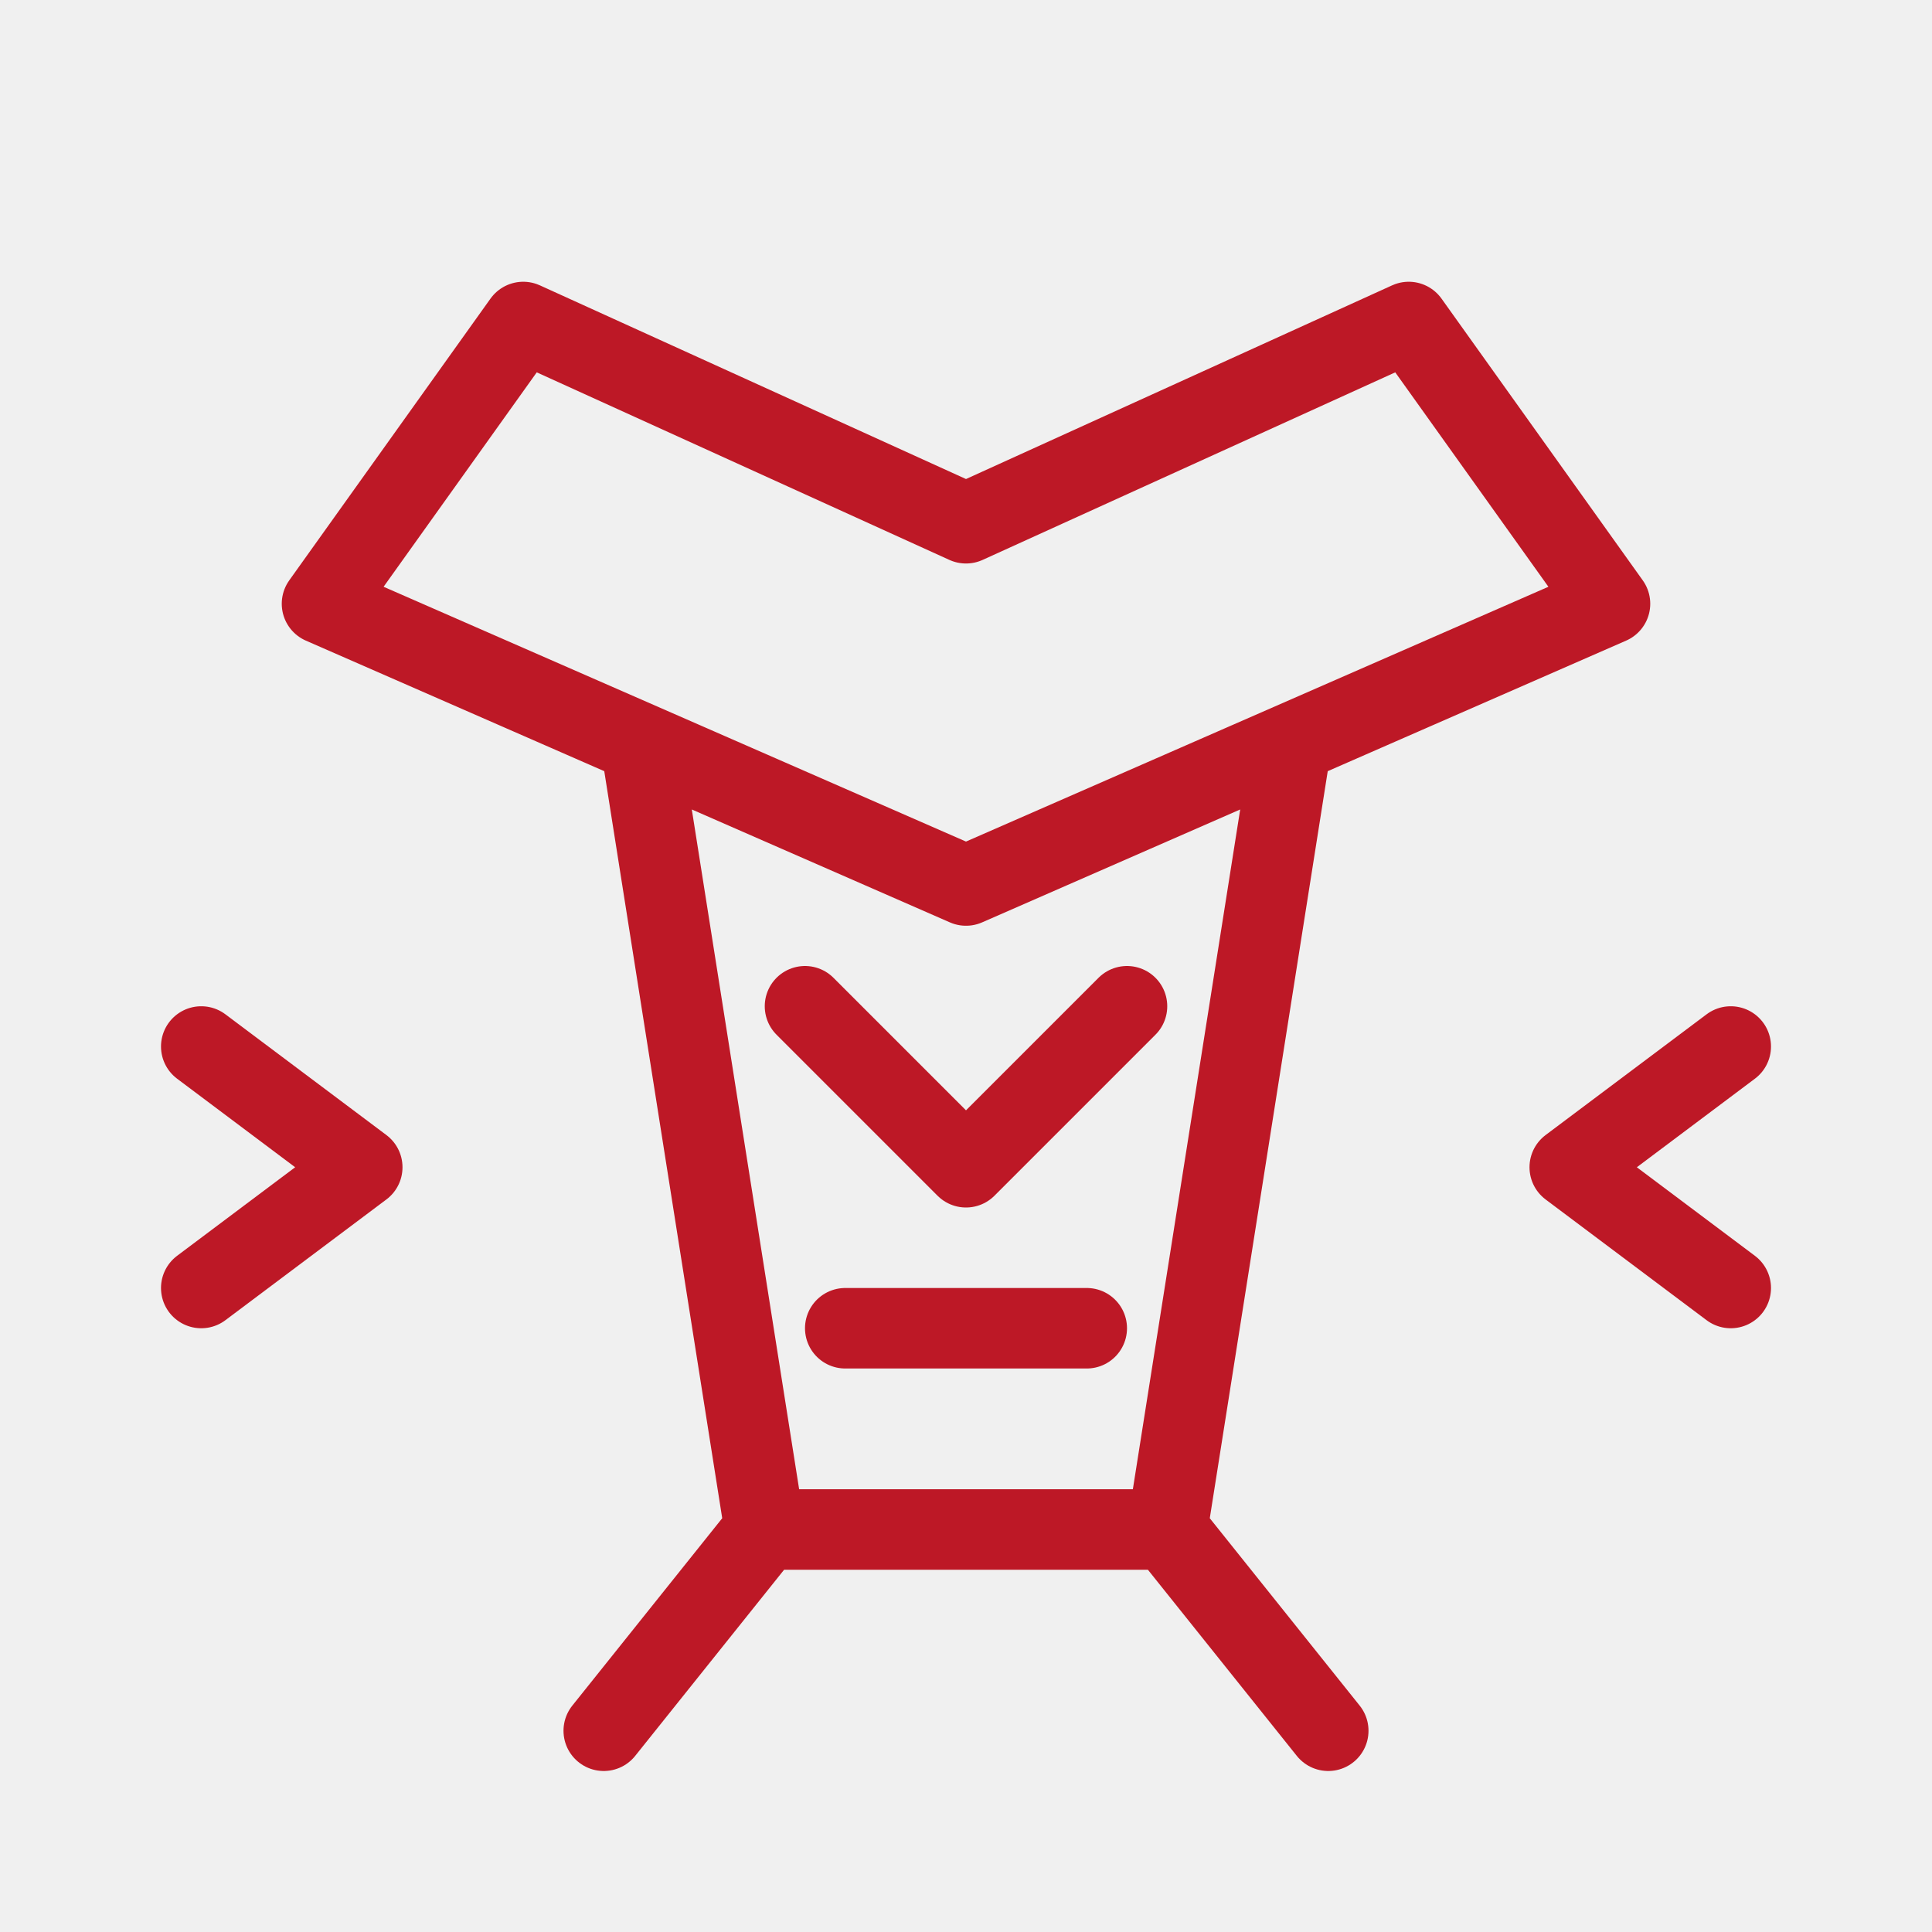
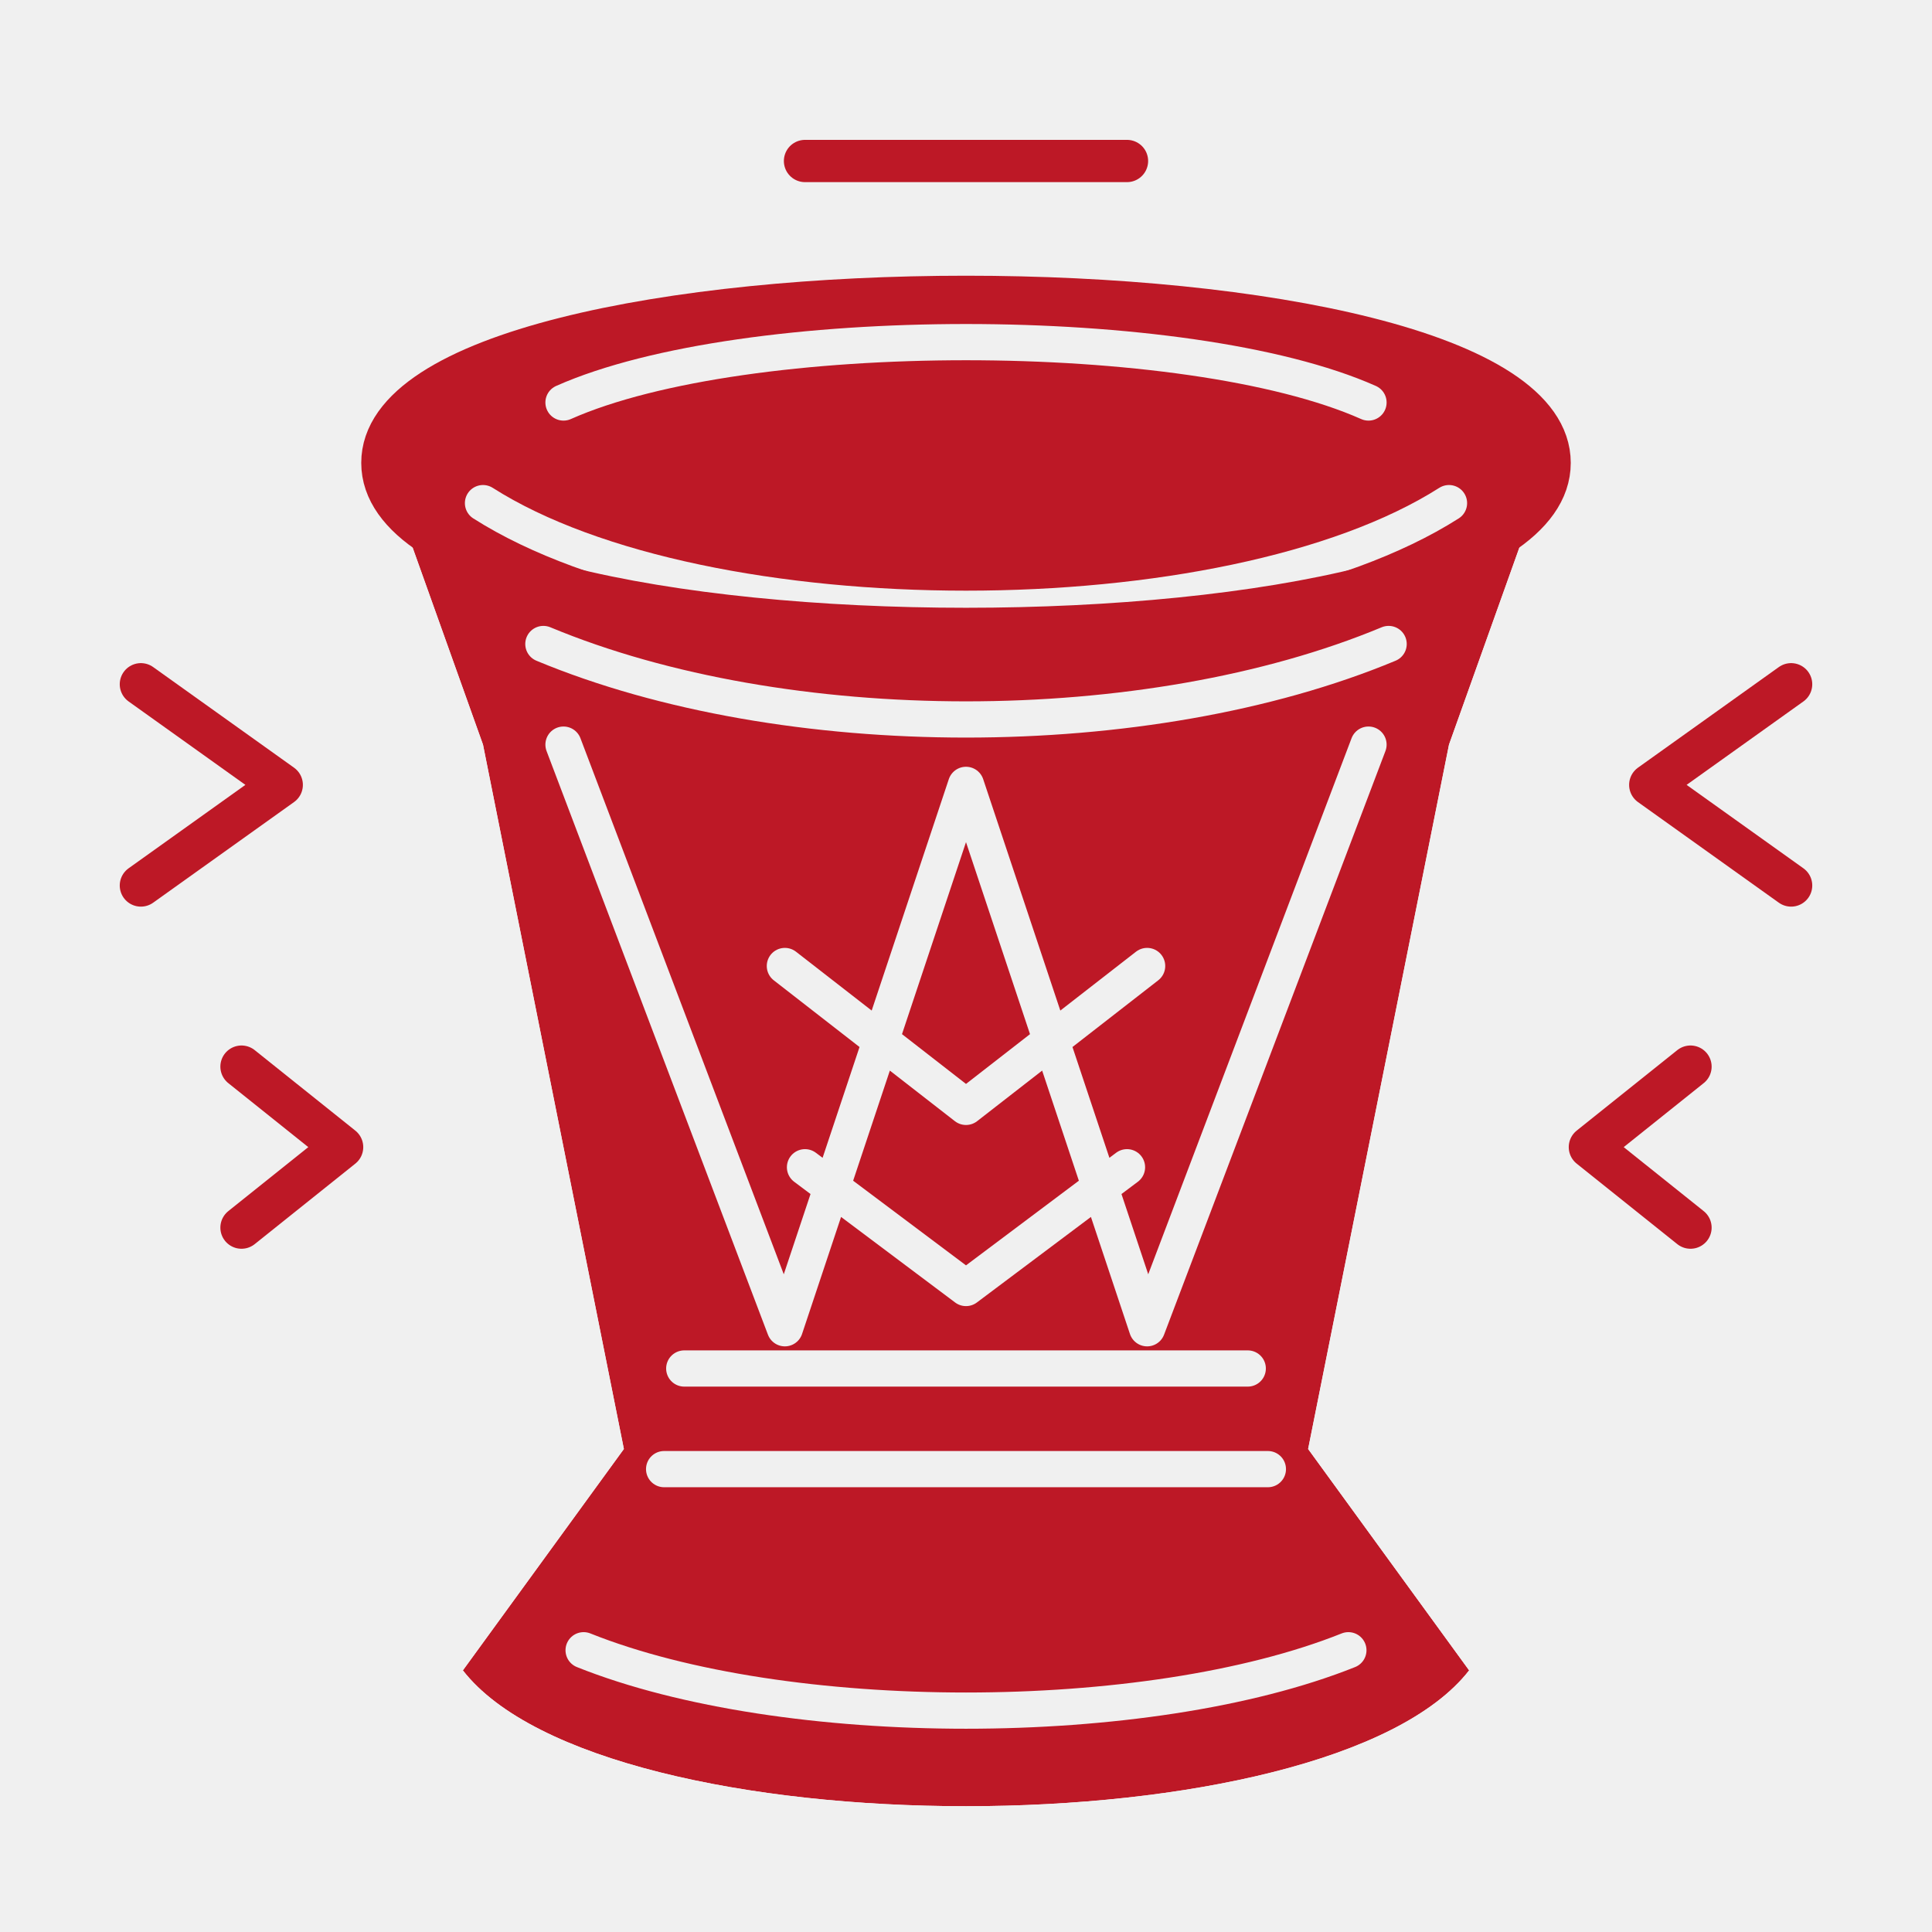
- <svg xmlns="http://www.w3.org/2000/svg" viewBox="0 0 48 48" fill="none" stroke="#bd1826" stroke-width="2" stroke-linecap="round" stroke-linejoin="round">
-   <path d="m13 8 11 5 11-5 5 7-16 7-16-7ZM16 19l3 19h10l3-19M19 38l-4 5M29 38l4 5M20 25l4 4 4-4M21 33h6M5 26l4 3-4 3M43 26l-4 3 4 3" />
+ <svg xmlns="http://www.w3.org/2000/svg" viewBox="0 0 96 96" fill="none" stroke="#bd1826" stroke-width="2.6" stroke-linecap="round" stroke-linejoin="round">
+   <defs>
+     <mask id="carved-drum">
+       <path d="M19 23C19 12 77 12 77 23l-5 14-7 35 8 11c-7 9-43 9-50 0l8-11-7-35Z" fill="white" stroke="none" />
+       <g stroke="black" stroke-width="1.8" fill="none">
+         <path d="M24 25c11 7 37 7 48 0M27 32c12 5 30 5 42 0M28 37l11 29 9-27 9 27 11-29M34 68h28M33 73h30M29 82c10 4 28 4 38 0M39 48l9 7 9-7M40 58l8 6 8-6M28 20c9-4 31-4 40 0" stroke-width="1.8" />
+       </g>
+     </mask>
+   </defs>
+   <path d="M19 23C19 12 77 12 77 23l-5 14-7 35 8 11c-7 9-43 9-50 0l8-11-7-35Z" fill="#bd1826" stroke="none" mask="url(#carved-drum)" />
+   <path d="M19 23c0-11 58-11 58 0 0 11-58 11-58 0ZM7 34l7 5-7 5M89 34l-7 5 7 5M12 53l5 4-5 4M84 53l-5 4 5 4M40 8h16" stroke-width="2.1" />
</svg>
